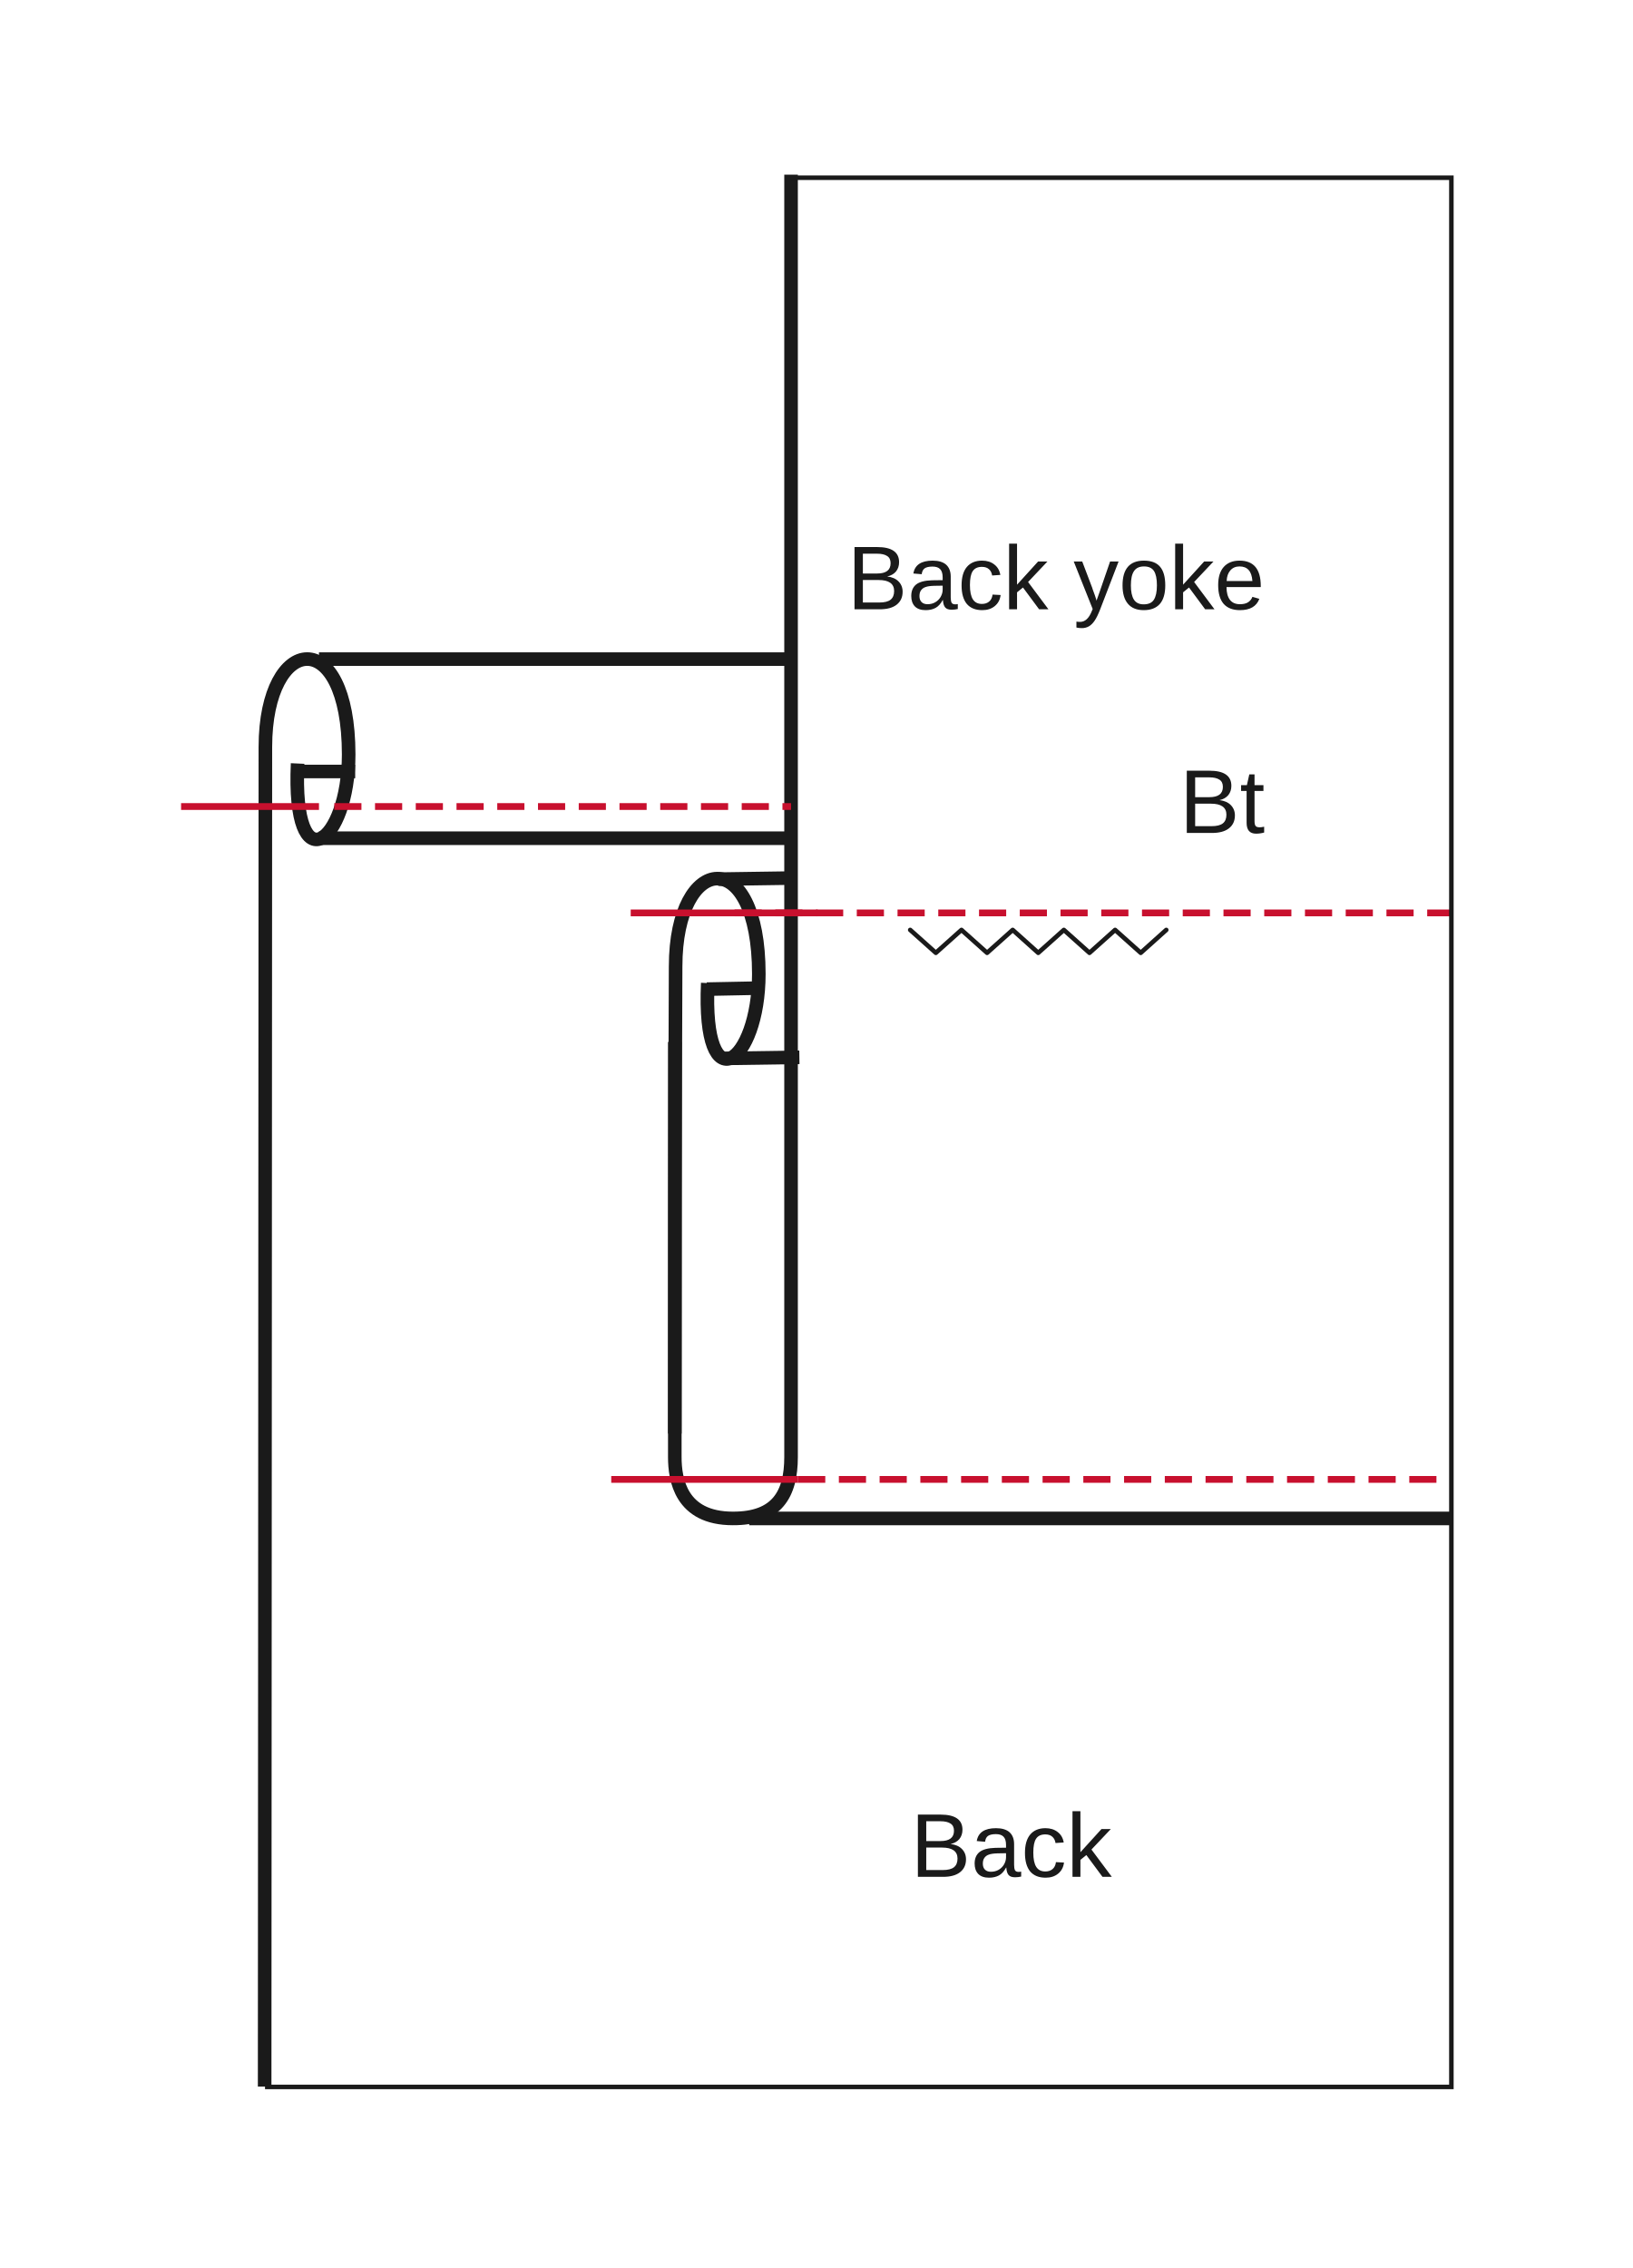
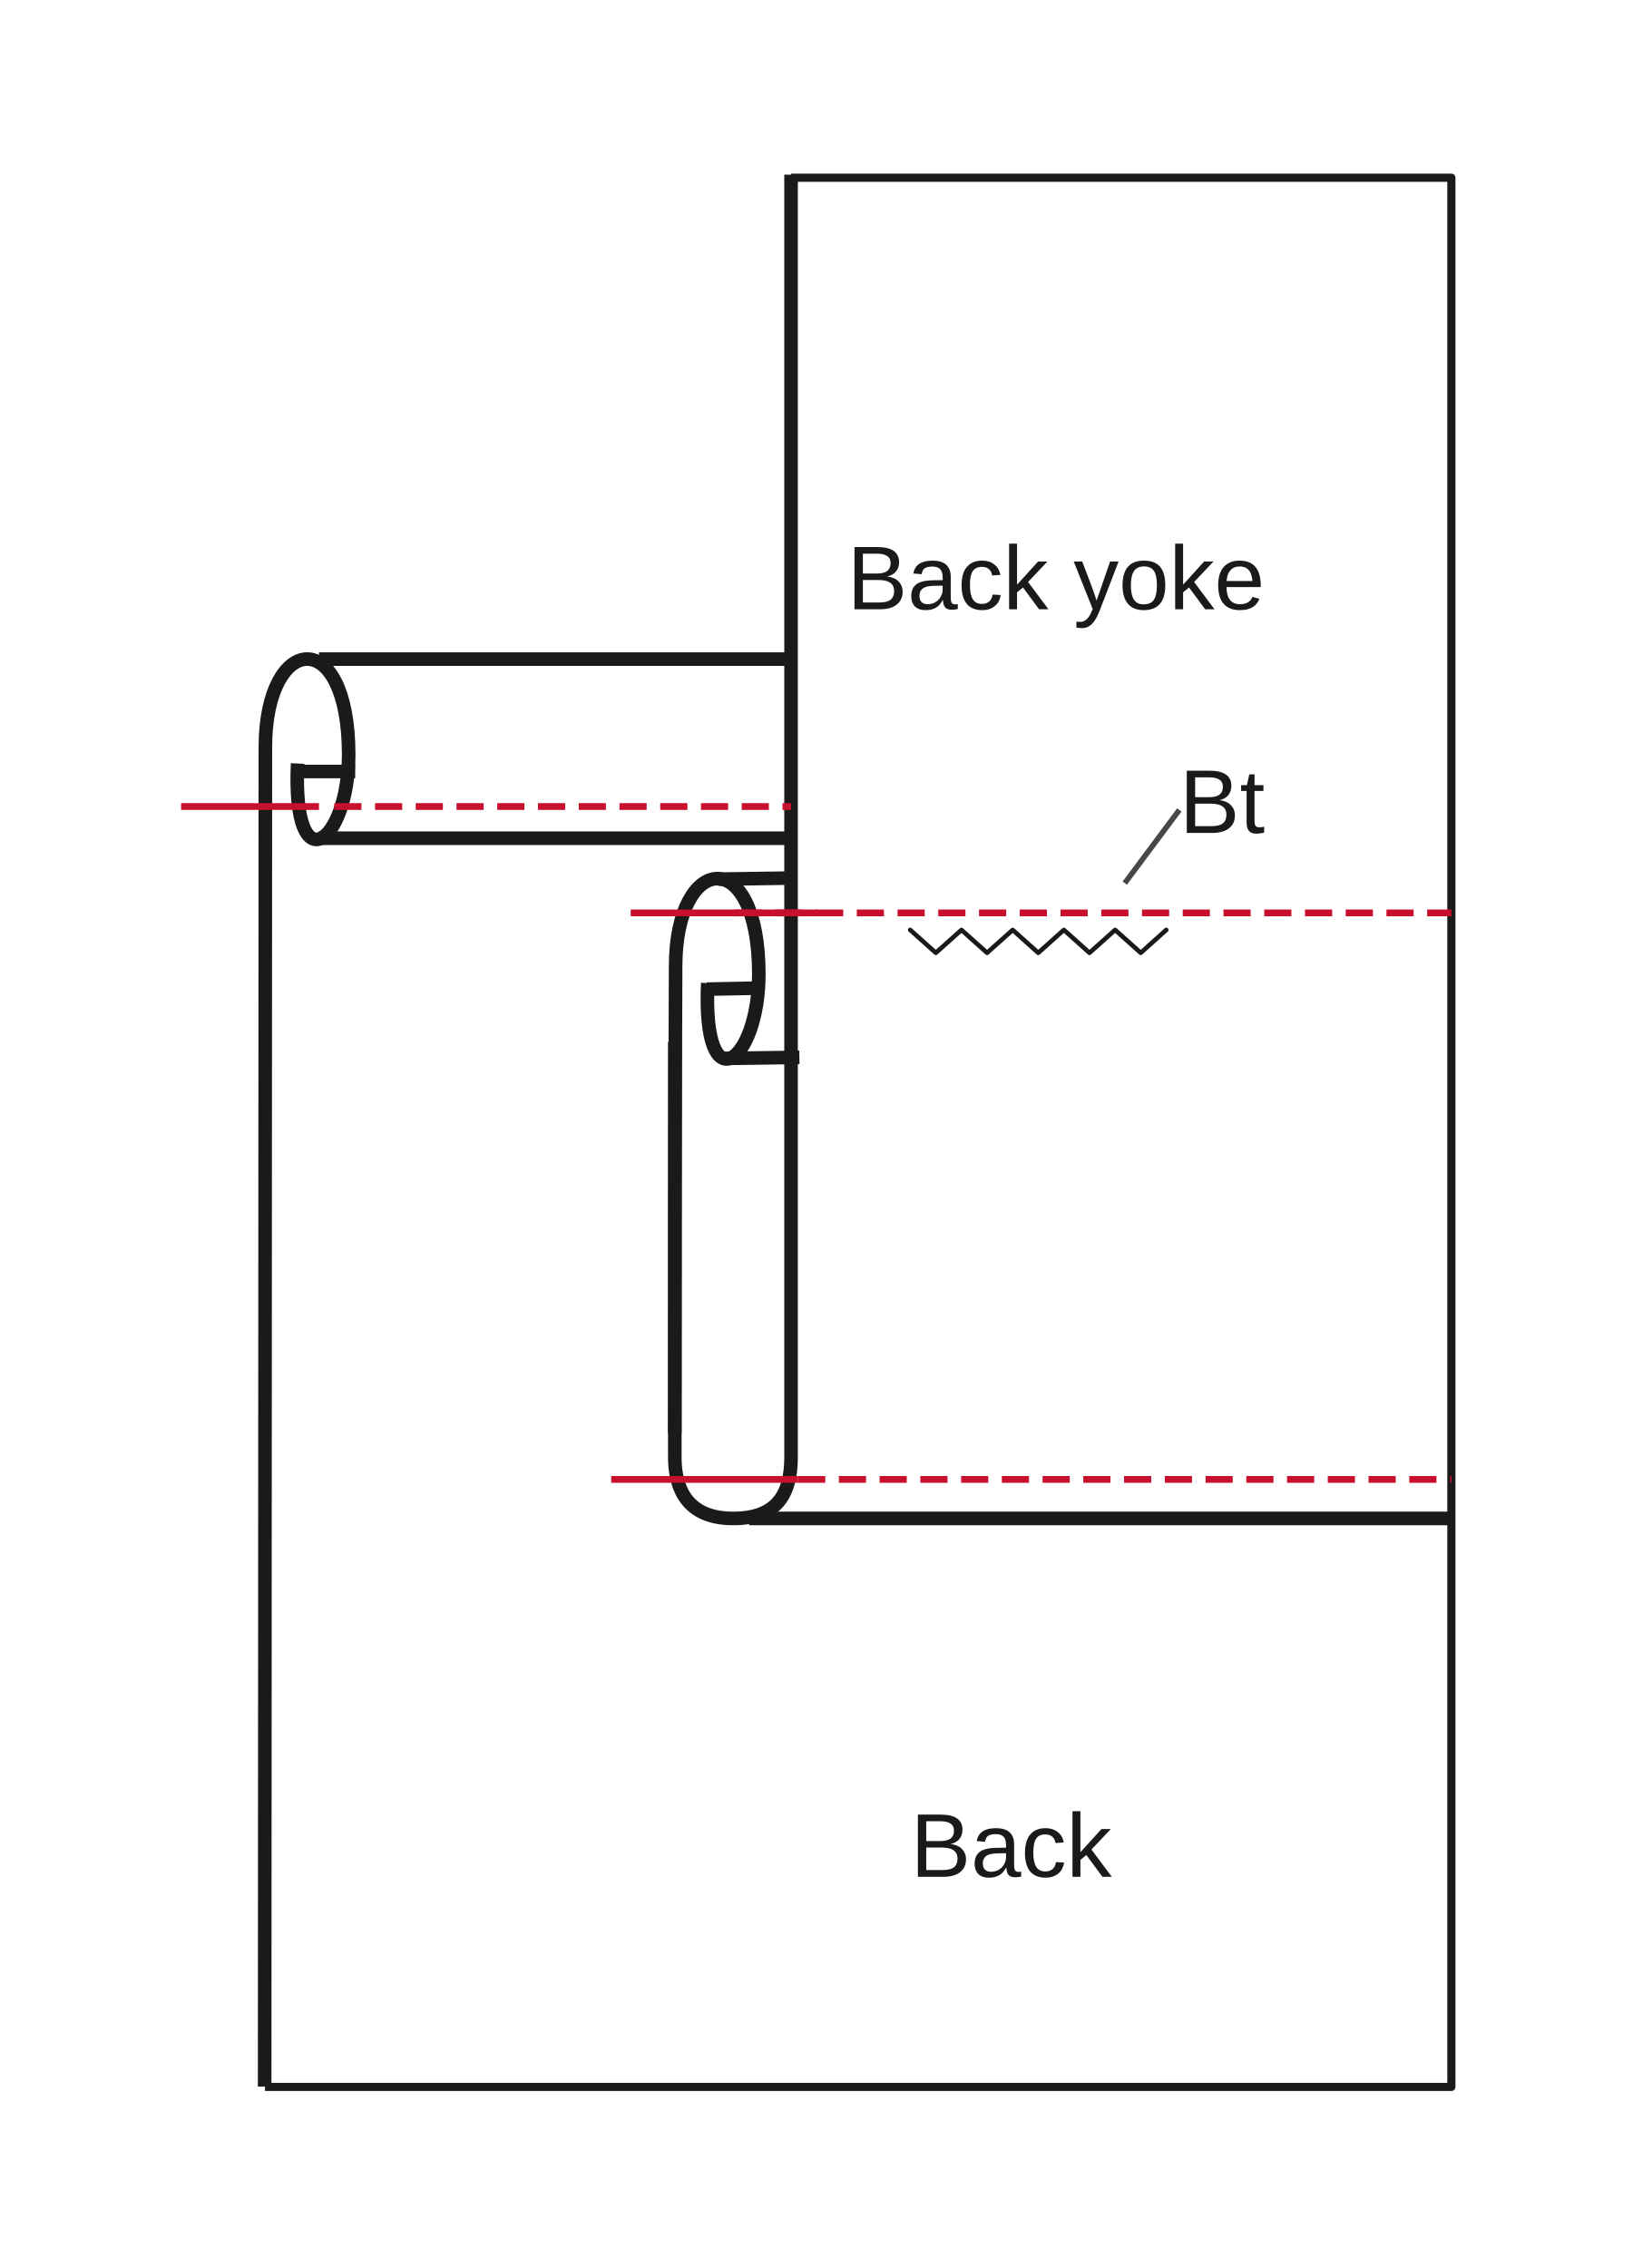
<svg xmlns="http://www.w3.org/2000/svg" viewBox="20.55 0.00 180.30 250.50">
  <g id="role-contour_outer" data-role="contour_outer">
    <path d="M 107.92 19.29 L 107.92 160.93 C 107.92 165.03 106.36 167.73 101.49 167.71 C 95.72 167.71 95.08 163.38 95.08 160.93 L 95.08 115.08" style="stroke:#1A1A1A;stroke-width:1.5;stroke-dasharray:none;fill:none;stroke-linecap:butt;stroke-linejoin:round;opacity:1" data-role="contour_outer" data-elem-key="5e1657e1c489de01" data-group-key="contour_outer|#1a1a1a|none|1.5|false" />
    <path d="M 103.30 167.71 L 180.85 167.71" style="stroke:#1A1A1A;stroke-width:1.5;stroke-dasharray:none;fill:none;stroke-linecap:butt;stroke-linejoin:round;opacity:1" data-role="contour_outer" data-elem-key="df04b1aef2c160e5" data-group-key="contour_outer|#1a1a1a|none|1.5|false" />
+   </g>
+   <g id="role-construction_line" data-role="construction_line">
+     <path d="M 107.92 19.63 L 180.85 19.63 L 180.85 230.50 L 49.82 230.50" style="stroke:#1A1A1A;stroke-width:0.9;stroke-dasharray:none;fill:none;stroke-linecap:butt;stroke-linejoin:round;opacity:1" data-role="construction_line" data-elem-key="c87d130e52d69119" data-group-key="construction_line|#1a1a1a|none|0.8|false" />
+   </g>
+   <g id="role-contour_outer" data-role="contour_outer">
    <path d="M 55.78 72.80 L 107.92 72.80" style="stroke:#1A1A1A;stroke-width:1.5;stroke-dasharray:none;fill:none;stroke-linecap:butt;stroke-linejoin:round;opacity:1" data-role="contour_outer" data-elem-key="9421a801d14e6ca9" data-group-key="contour_outer|#1a1a1a|none|1.5|false" />
    <path d="M 99.86 97.10 L 108.06 96.98" style="stroke:#1A1A1A;stroke-width:1.5;stroke-dasharray:none;fill:none;stroke-linecap:butt;stroke-linejoin:round;opacity:1" data-role="contour_outer" data-elem-key="9e4139152acc0be2" data-group-key="contour_outer|#1a1a1a|none|1.5|false" />
    <path d="M 53.42 84.33 C 52.81 97.83 59.06 93.19 59.06 83.33 C 59.06 68.95 49.87 69.89 49.86 82.50 C 49.86 82.50 49.80 187.51 49.78 230.46" style="stroke:#1A1A1A;stroke-width:1.5;stroke-dasharray:none;fill:none;stroke-linecap:butt;stroke-linejoin:round;opacity:1" data-role="contour_outer" data-elem-key="cebc8717a74b0f7a" data-group-key="contour_outer|#1a1a1a|none|1.5|false" />
    <path d="M 98.72 108.58 C 98.11 122.08 104.36 117.44 104.36 107.58 C 104.36 93.20 95.17 94.14 95.17 106.75 C 95.17 106.75 95.11 115.39 95.08 158.34" style="stroke:#1A1A1A;stroke-width:1.5;stroke-dasharray:none;fill:none;stroke-linecap:butt;stroke-linejoin:round;opacity:1" data-role="contour_outer" data-elem-key="b269ff75169efe6b" data-group-key="contour_outer|#1a1a1a|none|1.5|false" />
  </g>
  <g id="role-stitch_edge" data-role="stitch_edge">
    <path d="M 40.55 89.08 L 55.78 89.08" style="stroke:#C8102E;stroke-width:0.75;stroke-dasharray:none;fill:none;stroke-linecap:butt;opacity:1" data-role="stitch_edge" data-elem-key="88b008441bf89a4c" data-group-key="stitch_edge|#e02020|none|1.0|false" />
  </g>
  <g id="role-contour_outer" data-role="contour_outer">
    <path d="M 55.78 92.58 L 107.92 92.58" style="stroke:#1A1A1A;stroke-width:1.5;stroke-dasharray:none;fill:none;stroke-linecap:butt;stroke-linejoin:round;opacity:1" data-role="contour_outer" data-elem-key="aeb035ec1f960f70" data-group-key="contour_outer|#1a1a1a|none|1.5|false" />
  </g>
  <g id="role-stitch_edge" data-role="stitch_edge">
    <path d="M 88.06 163.40 L 108.70 163.40" style="stroke:#C8102E;stroke-width:0.75;stroke-dasharray:none;fill:none;stroke-linecap:butt;opacity:1" data-role="stitch_edge" data-elem-key="62e8662b9004a7ac" data-group-key="stitch_edge|#e02020|none|1.0|false" />
    <path d="M 90.21 100.83 L 110.86 100.83" style="stroke:#C8102E;stroke-width:0.75;stroke-dasharray:none;fill:none;stroke-linecap:butt;opacity:1" data-role="stitch_edge" data-elem-key="ecdd8390f1e9f28e" data-group-key="stitch_edge|#e02020|none|1.0|false" />
  </g>
  <g id="role-contour_outer" data-role="contour_outer">
    <path d="M 52.80 85.21 L 59.78 85.21" style="stroke:#1A1A1A;stroke-width:1.5;stroke-dasharray:none;fill:none;stroke-linecap:butt;stroke-linejoin:round;opacity:1" data-role="contour_outer" data-elem-key="e59a98f6ee993856" data-group-key="contour_outer|#1a1a1a|none|1.5|false" />
    <path d="M 98.62 109.25 L 104.73 109.13" style="stroke:#1A1A1A;stroke-width:1.5;stroke-dasharray:none;fill:none;stroke-linecap:butt;stroke-linejoin:round;opacity:1" data-role="contour_outer" data-elem-key="ff1a715f54ec0fa9" data-group-key="contour_outer|#1a1a1a|none|1.5|false" />
    <path d="M 100.63 116.90 L 108.84 116.78" style="stroke:#1A1A1A;stroke-width:1.5;stroke-dasharray:none;fill:none;stroke-linecap:butt;stroke-linejoin:round;opacity:1" data-role="contour_outer" data-elem-key="422c8e3d339ddb1f" data-group-key="contour_outer|#1a1a1a|none|1.5|false" />
  </g>
  <g id="role-stitch_thru" data-role="stitch_thru">
    <path d="M 57.47 89.08 L 107.92 89.08" style="stroke:#C8102E;stroke-width:0.75;stroke-dasharray:3 1.5;fill:none;stroke-linecap:butt;opacity:1" data-role="stitch_thru" data-elem-key="9cc85e3a56bd3862" data-group-key="stitch_thru|#e02020|none|1.0|true" />
    <path d="M 101.68 100.83 L 180.85 100.83" style="stroke:#C8102E;stroke-width:0.75;stroke-dasharray:3 1.5;fill:none;stroke-linecap:butt;opacity:1" data-role="stitch_thru" data-elem-key="ec9aa4bdbdd8ab4f" data-group-key="stitch_thru|#e02020|none|1.0|true" />
    <path d="M 108.70 163.40 L 180.85 163.40" style="stroke:#C8102E;stroke-width:0.75;stroke-dasharray:3 1.5;fill:none;stroke-linecap:butt;opacity:1" data-role="stitch_thru" data-elem-key="fe6c3048a2a63e84" data-group-key="stitch_thru|#e02020|none|1.0|true" />
  </g>
-   <g id="role-break_line" data-role="break_line">
-     <path d="M 107.92 19.63 L 180.85 19.63 L 180.85 230.50 L 49.82 230.50" style="stroke:#1A1A1A;stroke-width:0.5;stroke-dasharray:none;fill:none;stroke-linecap:butt;opacity:1" data-role="break_line" data-elem-key="c87d130e52d69119" data-group-key="break_line|#1a1a1a|none|0.75|false" />
-   </g>
-   <g id="role-arrow" data-role="arrow">
-     <path d="M 150.80 89.46 L 144.78 97.54 Z" style="stroke:none;stroke-width:0;stroke-dasharray:none;fill:#1A1A1A;opacity:1" data-role="arrow" data-elem-key="0b52bb1250a0bb2b" data-group-key="arrow|#1a1a1a|#1a1a1a|0.75|false" />
+   <g id="role-callout_line" data-role="callout_line">
+     <path d="M 150.80 89.46 L 144.78 97.54" style="stroke:#333333;stroke-width:0.6;stroke-dasharray:none;fill:none;stroke-linecap:butt;opacity:0.9" data-role="callout_line" data-elem-key="0b52bb1250a0bb2b" data-group-key="arrow|#1a1a1a|#1a1a1a|0.8|false" />
  </g>
  <g id="role-stitch_symbol" data-role="stitch_symbol" data-trace-ignore="1">
    <path d="M 121.08 102.71 L 123.91 105.24 L 126.74 102.71 L 129.57 105.24 L 132.40 102.71 L 135.22 105.24 L 138.05 102.71 L 140.88 105.24 L 143.71 102.71 L 146.54 105.24 L 149.36 102.71" style="stroke:#1A1A1A;stroke-width:0.5;stroke-dasharray:none;fill:none;stroke-linecap:round;stroke-linejoin:round;opacity:1" data-role="stitch_symbol" data-trace-ignore="1" />
  </g>
  <g id="role-label" data-role="label" data-trace-ignore="1">
    <text x="114.1" y="67.3" font-family="Arial, sans-serif" font-size="10.0" fill="#1A1A1A">Back yoke</text>
    <text x="150.8" y="92.0" font-family="Arial, sans-serif" font-size="10.0" fill="#1A1A1A">Bt</text>
    <text x="121.1" y="207.3" font-family="Arial, sans-serif" font-size="10.0" fill="#1A1A1A">Back</text>
  </g>
</svg>
